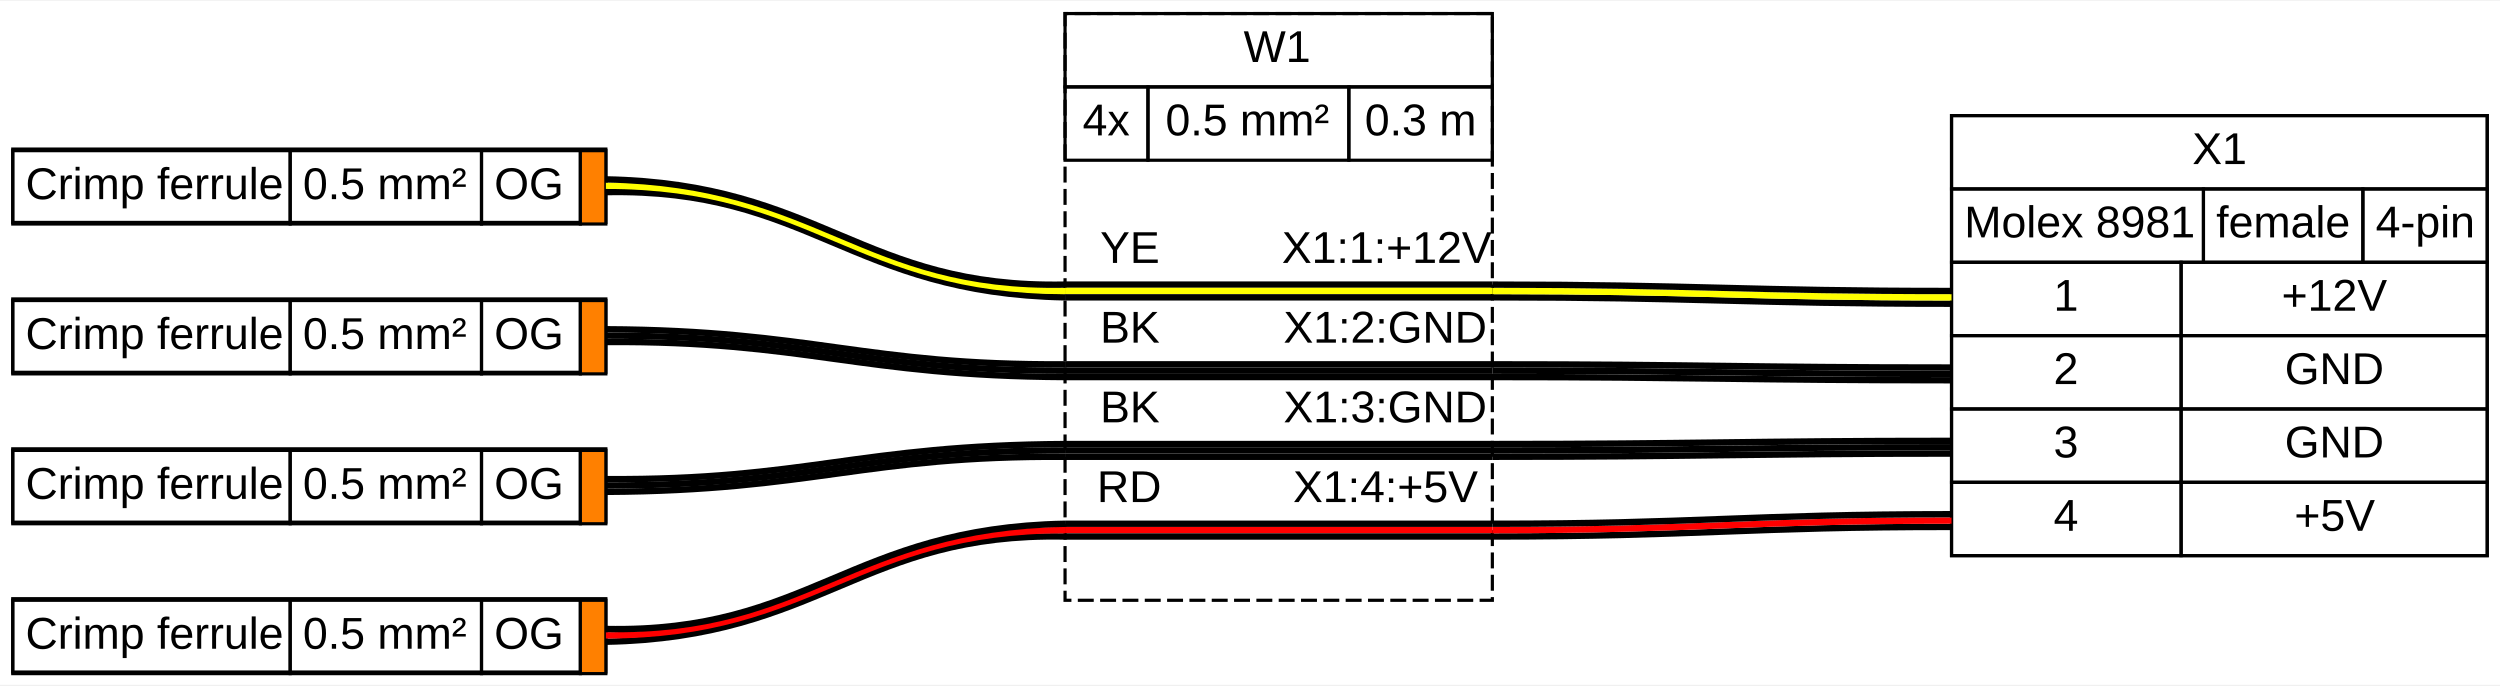
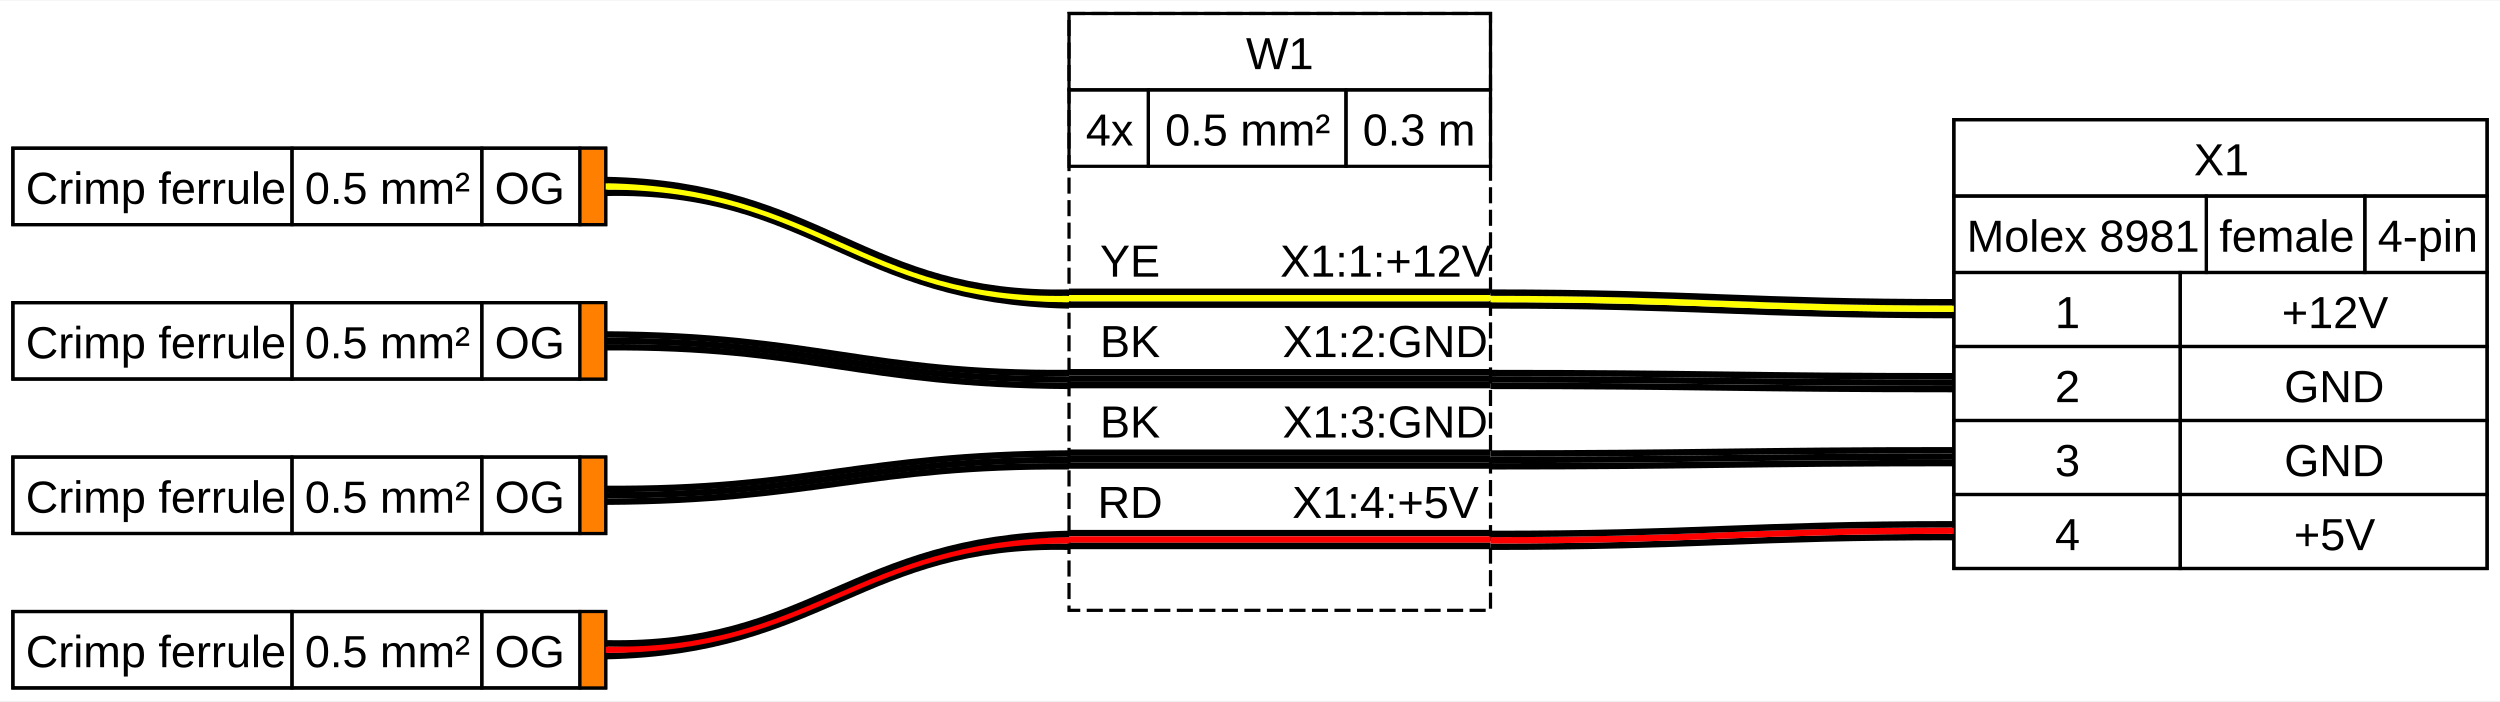
- <svg xmlns="http://www.w3.org/2000/svg" width="784pt" height="215pt" viewBox="0.00 0.00 784.00 214.50">
-   <g id="graph0" class="graph" transform="scale(1 1) rotate(0) translate(4 210.5)">
-     <polygon fill="#ffffff" stroke="none" points="-4,4 -4,-210.5 780,-210.5 780,4 -4,4" />
+ <svg xmlns="http://www.w3.org/2000/svg" width="777pt" height="218pt" viewBox="0.00 0.00 777.00 217.62">
+   <g id="graph0" class="graph" transform="scale(1 1) rotate(0) translate(4 213.62)">
+     <polygon fill="#ffffff" stroke="none" points="-4,4 -4,-213.62 773,-213.62 773,4 -4,4" />
    <g id="node1" class="node">
-       <polygon fill="#ffffff" stroke="black" points="186,-164 0,-164 0,-141 186,-141 186,-164" />
-       <polygon fill="none" stroke="black" points="0,-140.5 0,-163.5 87,-163.5 87,-140.5 0,-140.5" />
-       <text text-anchor="start" x="4" y="-148.3" font-family="arial" font-size="14.00">Crimp ferrule</text>
-       <polygon fill="none" stroke="black" points="87,-140.5 87,-163.5 147,-163.5 147,-140.5 87,-140.5" />
-       <text text-anchor="start" x="91" y="-148.3" font-family="arial" font-size="14.00">0.5 mm²</text>
-       <polygon fill="none" stroke="black" points="147,-140.5 147,-163.5 178,-163.5 178,-140.5 147,-140.5" />
-       <text text-anchor="start" x="151" y="-148.3" font-family="arial" font-size="14.00">OG</text>
-       <polygon fill="#ff8000" stroke="none" points="178,-140.5 178,-163.5 186,-163.5 186,-140.5 178,-140.5" />
-       <polygon fill="none" stroke="black" points="178,-140.5 178,-163.5 186,-163.5 186,-140.5 178,-140.5" />
+       <polygon fill="#ffffff" stroke="black" points="184.25,-167.75 0,-167.75 0,-144 184.25,-144 184.25,-167.75" />
+       <polygon fill="none" stroke="black" points="0,-144 0,-167.75 86.75,-167.75 86.75,-144 0,-144" />
+       <text text-anchor="start" x="4" y="-150.45" font-family="arial" font-size="14.00">Crimp ferrule</text>
+       <polygon fill="none" stroke="black" points="86.75,-144 86.75,-167.75 145.75,-167.75 145.75,-144 86.75,-144" />
+       <text text-anchor="start" x="90.75" y="-150.45" font-family="arial" font-size="14.00">0.5 mm²</text>
+       <polygon fill="none" stroke="black" points="145.75,-144 145.75,-167.75 176.25,-167.75 176.25,-144 145.75,-144" />
+       <text text-anchor="start" x="149.75" y="-150.45" font-family="arial" font-size="14.00">OG</text>
+       <polygon fill="#ff8000" stroke="none" points="176.25,-144 176.25,-167.75 184.25,-167.75 184.25,-144 176.25,-144" />
+       <polygon fill="none" stroke="black" points="176.25,-144 176.25,-167.75 184.25,-167.75 184.25,-144 176.25,-144" />
    </g>
    <g id="node6" class="node">
-       <polygon fill="#ffffff" stroke="black" stroke-dasharray="5,2" points="464,-206.5 330,-206.5 330,-22.5 464,-22.5 464,-206.5" />
-       <polygon fill="none" stroke="black" points="330,-183.5 330,-206.5 464,-206.5 464,-183.5 330,-183.5" />
-       <text text-anchor="start" x="386" y="-191.3" font-family="arial" font-size="14.00">W1</text>
-       <polygon fill="none" stroke="black" points="330,-160.5 330,-183.5 356,-183.5 356,-160.5 330,-160.5" />
-       <text text-anchor="start" x="335.5" y="-168.3" font-family="arial" font-size="14.00">4x</text>
-       <polygon fill="none" stroke="black" points="356,-160.5 356,-183.5 419,-183.5 419,-160.5 356,-160.5" />
-       <text text-anchor="start" x="361.5" y="-168.3" font-family="arial" font-size="14.00">0.5 mm²</text>
-       <polygon fill="none" stroke="black" points="419,-160.5 419,-183.5 464,-183.5 464,-160.5 419,-160.5" />
-       <text text-anchor="start" x="424" y="-168.3" font-family="arial" font-size="14.00">0.3 m</text>
-       <text text-anchor="start" x="332" y="-147.3" font-family="arial" font-size="14.00"> </text>
-       <text text-anchor="start" x="341" y="-128.3" font-family="arial" font-size="14.00">     YE    </text>
-       <text text-anchor="start" x="398" y="-128.3" font-family="arial" font-size="14.00">X1:1:+12V</text>
-       <polygon fill="#000000" stroke="none" points="330,-120.5 330,-122.5 464,-122.5 464,-120.5 330,-120.5" />
-       <polygon fill="#ffff00" stroke="none" points="330,-118.5 330,-120.5 464,-120.5 464,-118.5 330,-118.5" />
-       <polygon fill="#000000" stroke="none" points="330,-116.5 330,-118.5 464,-118.5 464,-116.5 330,-116.5" />
-       <text text-anchor="start" x="341" y="-103.3" font-family="arial" font-size="14.00">     BK    </text>
-       <text text-anchor="start" x="398.5" y="-103.3" font-family="arial" font-size="14.00">X1:2:GND</text>
-       <polygon fill="#000000" stroke="none" points="330,-95.5 330,-97.5 464,-97.5 464,-95.5 330,-95.5" />
-       <polygon fill="#000000" stroke="none" points="330,-93.5 330,-95.5 464,-95.5 464,-93.5 330,-93.5" />
-       <polygon fill="#000000" stroke="none" points="330,-91.5 330,-93.5 464,-93.5 464,-91.5 330,-91.5" />
-       <text text-anchor="start" x="341" y="-78.3" font-family="arial" font-size="14.00">     BK    </text>
-       <text text-anchor="start" x="398.5" y="-78.3" font-family="arial" font-size="14.00">X1:3:GND</text>
-       <polygon fill="#000000" stroke="none" points="330,-70.5 330,-72.5 464,-72.5 464,-70.5 330,-70.5" />
-       <polygon fill="#000000" stroke="none" points="330,-68.5 330,-70.5 464,-70.5 464,-68.5 330,-68.5" />
-       <polygon fill="#000000" stroke="none" points="330,-66.5 330,-68.5 464,-68.5 464,-66.5 330,-66.5" />
-       <text text-anchor="start" x="340" y="-53.3" font-family="arial" font-size="14.00">     RD    </text>
-       <text text-anchor="start" x="401.5" y="-53.3" font-family="arial" font-size="14.00">X1:4:+5V</text>
-       <polygon fill="#000000" stroke="none" points="330,-45.5 330,-47.5 464,-47.5 464,-45.5 330,-45.5" />
-       <polygon fill="#ff0000" stroke="none" points="330,-43.5 330,-45.5 464,-45.5 464,-43.5 330,-43.5" />
-       <polygon fill="#000000" stroke="none" points="330,-41.5 330,-43.5 464,-43.5 464,-41.5 330,-41.5" />
-       <text text-anchor="start" x="332" y="-28.3" font-family="arial" font-size="14.00"> </text>
+       <polygon fill="#ffffff" stroke="black" stroke-dasharray="5,2" points="459.25,-209.62 328.25,-209.62 328.25,-24.12 459.25,-24.12 459.25,-209.62" />
+       <polygon fill="none" stroke="black" points="328.25,-185.88 328.25,-209.62 459.25,-209.62 459.25,-185.88 328.25,-185.88" />
+       <text text-anchor="start" x="383.25" y="-192.32" font-family="arial" font-size="14.00">W1</text>
+       <polygon fill="none" stroke="black" points="328.25,-162.12 328.25,-185.88 352.92,-185.88 352.92,-162.12 328.25,-162.12" />
+       <text text-anchor="start" x="333.46" y="-168.57" font-family="arial" font-size="14.00">4x</text>
+       <polygon fill="none" stroke="black" points="352.92,-162.12 352.92,-185.88 414.33,-185.88 414.33,-162.12 352.92,-162.12" />
+       <text text-anchor="start" x="358.12" y="-168.57" font-family="arial" font-size="14.00">0.5 mm²</text>
+       <polygon fill="none" stroke="black" points="414.33,-162.12 414.33,-185.88 459.25,-185.88 459.25,-162.12 414.33,-162.12" />
+       <text text-anchor="start" x="419.54" y="-168.57" font-family="arial" font-size="14.00">0.3 m</text>
+       <text text-anchor="start" x="329.88" y="-146.82" font-family="arial" font-size="14.00"> </text>
+       <text text-anchor="start" x="337.88" y="-127.83" font-family="arial" font-size="14.00">     YE    </text>
+       <text text-anchor="start" x="393.88" y="-127.83" font-family="arial" font-size="14.00">X1:1:+12V</text>
+       <polygon fill="#000000" stroke="none" points="328.25,-122.12 328.25,-124.12 459.25,-124.12 459.25,-122.12 328.25,-122.12" />
+       <polygon fill="#ffff00" stroke="none" points="328.25,-120.12 328.25,-122.12 459.25,-122.12 459.25,-120.12 328.25,-120.12" />
+       <polygon fill="#000000" stroke="none" points="328.25,-118.12 328.25,-120.12 459.25,-120.12 459.25,-118.12 328.25,-118.12" />
+       <text text-anchor="start" x="337.88" y="-102.83" font-family="arial" font-size="14.00">     BK    </text>
+       <text text-anchor="start" x="394.62" y="-102.83" font-family="arial" font-size="14.00">X1:2:GND</text>
+       <polygon fill="#000000" stroke="none" points="328.25,-97.12 328.25,-99.12 459.25,-99.12 459.25,-97.12 328.25,-97.12" />
+       <polygon fill="#000000" stroke="none" points="328.25,-95.12 328.25,-97.12 459.25,-97.12 459.25,-95.12 328.25,-95.12" />
+       <polygon fill="#000000" stroke="none" points="328.25,-93.12 328.25,-95.12 459.25,-95.12 459.25,-93.12 328.25,-93.12" />
+       <text text-anchor="start" x="337.88" y="-77.83" font-family="arial" font-size="14.00">     BK    </text>
+       <text text-anchor="start" x="394.62" y="-77.83" font-family="arial" font-size="14.00">X1:3:GND</text>
+       <polygon fill="#000000" stroke="none" points="328.25,-72.12 328.25,-74.12 459.25,-74.12 459.25,-72.12 328.25,-72.12" />
+       <polygon fill="#000000" stroke="none" points="328.25,-70.12 328.25,-72.12 459.25,-72.12 459.25,-70.12 328.25,-70.12" />
+       <polygon fill="#000000" stroke="none" points="328.25,-68.12 328.25,-70.12 459.25,-70.12 459.25,-68.12 328.25,-68.12" />
+       <text text-anchor="start" x="337.12" y="-52.83" font-family="arial" font-size="14.00">     RD    </text>
+       <text text-anchor="start" x="397.62" y="-52.83" font-family="arial" font-size="14.00">X1:4:+5V</text>
+       <polygon fill="#000000" stroke="none" points="328.25,-47.12 328.25,-49.12 459.25,-49.12 459.25,-47.12 328.25,-47.12" />
+       <polygon fill="#ff0000" stroke="none" points="328.25,-45.12 328.25,-47.12 459.25,-47.12 459.25,-45.12 328.25,-45.12" />
+       <polygon fill="#000000" stroke="none" points="328.25,-43.12 328.25,-45.12 459.25,-45.12 459.25,-43.12 328.25,-43.12" />
+       <text text-anchor="start" x="329.88" y="-27.82" font-family="arial" font-size="14.00"> </text>
    </g>
    <g id="edge1" class="edge">
-       <path fill="none" stroke="#000000" stroke-width="2" d="M186,-150.5C249.79,-151.78 262.47,-118.78 330,-117.5" />
-       <path fill="none" stroke="#ffff00" stroke-width="2" d="M186,-152.5C251.66,-152.5 264.34,-119.5 330,-119.5" />
-       <path fill="none" stroke="#000000" stroke-width="2" d="M186,-154.5C253.53,-153.22 266.21,-120.22 330,-121.5" />
+       <path fill="none" stroke="#000000" stroke-width="2" d="M184.25,-153.88C248.23,-155.21 260.5,-120.21 328.25,-118.88" />
+       <path fill="none" stroke="#ffff00" stroke-width="2" d="M184.25,-155.88C250.11,-155.88 262.39,-120.88 328.25,-120.88" />
+       <path fill="none" stroke="#000000" stroke-width="2" d="M184.25,-157.87C252,-156.54 264.27,-121.54 328.25,-122.87" />
    </g>
    <g id="node2" class="node">
-       <polygon fill="#ffffff" stroke="black" points="186,-117 0,-117 0,-94 186,-94 186,-117" />
-       <polygon fill="none" stroke="black" points="0,-93.5 0,-116.5 87,-116.5 87,-93.5 0,-93.5" />
-       <text text-anchor="start" x="4" y="-101.3" font-family="arial" font-size="14.00">Crimp ferrule</text>
-       <polygon fill="none" stroke="black" points="87,-93.5 87,-116.5 147,-116.5 147,-93.5 87,-93.5" />
-       <text text-anchor="start" x="91" y="-101.3" font-family="arial" font-size="14.00">0.5 mm²</text>
-       <polygon fill="none" stroke="black" points="147,-93.5 147,-116.5 178,-116.5 178,-93.5 147,-93.5" />
-       <text text-anchor="start" x="151" y="-101.3" font-family="arial" font-size="14.00">OG</text>
-       <polygon fill="#ff8000" stroke="none" points="178,-93.5 178,-116.5 186,-116.5 186,-93.5 178,-93.5" />
-       <polygon fill="none" stroke="black" points="178,-93.5 178,-116.5 186,-116.5 186,-93.5 178,-93.5" />
+       <polygon fill="#ffffff" stroke="black" points="184.25,-119.75 0,-119.75 0,-96 184.25,-96 184.25,-119.75" />
+       <polygon fill="none" stroke="black" points="0,-96 0,-119.75 86.75,-119.75 86.75,-96 0,-96" />
+       <text text-anchor="start" x="4" y="-102.45" font-family="arial" font-size="14.00">Crimp ferrule</text>
+       <polygon fill="none" stroke="black" points="86.75,-96 86.75,-119.75 145.75,-119.75 145.75,-96 86.75,-96" />
+       <text text-anchor="start" x="90.75" y="-102.45" font-family="arial" font-size="14.00">0.5 mm²</text>
+       <polygon fill="none" stroke="black" points="145.75,-96 145.75,-119.75 176.25,-119.75 176.25,-96 145.75,-96" />
+       <text text-anchor="start" x="149.75" y="-102.45" font-family="arial" font-size="14.00">OG</text>
+       <polygon fill="#ff8000" stroke="none" points="176.25,-96 176.25,-119.75 184.25,-119.75 184.25,-96 176.25,-96" />
+       <polygon fill="none" stroke="black" points="176.25,-96 176.25,-119.75 184.25,-119.75 184.25,-96 176.25,-96" />
    </g>
    <g id="edge3" class="edge">
-       <path fill="none" stroke="#000000" stroke-width="2" d="M186,-103.5C249.04,-103.86 264.66,-92.86 330,-92.5" />
-       <path fill="none" stroke="#000000" stroke-width="2" d="M186,-105.5C250.19,-105.5 265.81,-94.5 330,-94.5" />
-       <path fill="none" stroke="#000000" stroke-width="2" d="M186,-107.5C251.34,-107.14 266.96,-96.14 330,-96.5" />
+       <path fill="none" stroke="#000000" stroke-width="2" d="M184.25,-105.88C247.25,-106.29 262.81,-94.29 328.25,-93.88" />
+       <path fill="none" stroke="#000000" stroke-width="2" d="M184.25,-107.87C248.47,-107.87 264.03,-95.87 328.25,-95.87" />
+       <path fill="none" stroke="#000000" stroke-width="2" d="M184.25,-109.87C249.69,-109.46 265.25,-97.46 328.25,-97.87" />
    </g>
    <g id="node3" class="node">
-       <polygon fill="#ffffff" stroke="black" points="186,-70 0,-70 0,-47 186,-47 186,-70" />
-       <polygon fill="none" stroke="black" points="0,-46.5 0,-69.5 87,-69.5 87,-46.5 0,-46.5" />
-       <text text-anchor="start" x="4" y="-54.3" font-family="arial" font-size="14.00">Crimp ferrule</text>
-       <polygon fill="none" stroke="black" points="87,-46.5 87,-69.5 147,-69.5 147,-46.5 87,-46.5" />
-       <text text-anchor="start" x="91" y="-54.3" font-family="arial" font-size="14.00">0.5 mm²</text>
-       <polygon fill="none" stroke="black" points="147,-46.5 147,-69.5 178,-69.5 178,-46.5 147,-46.5" />
-       <text text-anchor="start" x="151" y="-54.3" font-family="arial" font-size="14.00">OG</text>
-       <polygon fill="#ff8000" stroke="none" points="178,-46.5 178,-69.5 186,-69.5 186,-46.5 178,-46.5" />
-       <polygon fill="none" stroke="black" points="178,-46.5 178,-69.5 186,-69.5 186,-46.5 178,-46.5" />
+       <polygon fill="#ffffff" stroke="black" points="184.25,-71.75 0,-71.75 0,-48 184.25,-48 184.25,-71.75" />
+       <polygon fill="none" stroke="black" points="0,-48 0,-71.75 86.75,-71.75 86.75,-48 0,-48" />
+       <text text-anchor="start" x="4" y="-54.45" font-family="arial" font-size="14.00">Crimp ferrule</text>
+       <polygon fill="none" stroke="black" points="86.75,-48 86.75,-71.75 145.75,-71.75 145.75,-48 86.75,-48" />
+       <text text-anchor="start" x="90.75" y="-54.45" font-family="arial" font-size="14.00">0.5 mm²</text>
+       <polygon fill="none" stroke="black" points="145.75,-48 145.75,-71.75 176.25,-71.75 176.25,-48 145.75,-48" />
+       <text text-anchor="start" x="149.75" y="-54.45" font-family="arial" font-size="14.00">OG</text>
+       <polygon fill="#ff8000" stroke="none" points="176.25,-48 176.25,-71.75 184.25,-71.75 184.25,-48 176.25,-48" />
+       <polygon fill="none" stroke="black" points="176.25,-48 176.25,-71.75 184.25,-71.75 184.25,-48 176.25,-48" />
    </g>
    <g id="edge5" class="edge">
-       <path fill="none" stroke="#000000" stroke-width="2" d="M186,-56.5C251.34,-56.86 266.96,-67.86 330,-67.5" />
-       <path fill="none" stroke="#000000" stroke-width="2" d="M186,-58.5C250.19,-58.5 265.81,-69.5 330,-69.5" />
-       <path fill="none" stroke="#000000" stroke-width="2" d="M186,-60.5C249.04,-60.14 264.66,-71.14 330,-71.5" />
+       <path fill="none" stroke="#000000" stroke-width="2" d="M184.25,-57.88C249.59,-58.24 265.21,-69.24 328.25,-68.88" />
+       <path fill="none" stroke="#000000" stroke-width="2" d="M184.25,-59.88C248.44,-59.88 264.06,-70.87 328.25,-70.88" />
+       <path fill="none" stroke="#000000" stroke-width="2" d="M184.25,-61.87C247.29,-61.51 262.91,-72.51 328.25,-72.87" />
    </g>
    <g id="node4" class="node">
-       <polygon fill="#ffffff" stroke="black" points="186,-23 0,-23 0,0 186,0 186,-23" />
-       <polygon fill="none" stroke="black" points="0,0.5 0,-22.5 87,-22.5 87,0.5 0,0.5" />
-       <text text-anchor="start" x="4" y="-7.3" font-family="arial" font-size="14.00">Crimp ferrule</text>
-       <polygon fill="none" stroke="black" points="87,0.5 87,-22.5 147,-22.5 147,0.5 87,0.5" />
-       <text text-anchor="start" x="91" y="-7.3" font-family="arial" font-size="14.00">0.5 mm²</text>
-       <polygon fill="none" stroke="black" points="147,0.5 147,-22.5 178,-22.5 178,0.5 147,0.5" />
-       <text text-anchor="start" x="151" y="-7.3" font-family="arial" font-size="14.00">OG</text>
-       <polygon fill="#ff8000" stroke="none" points="178,0.5 178,-22.5 186,-22.5 186,0.5 178,0.5" />
-       <polygon fill="none" stroke="black" points="178,0.5 178,-22.5 186,-22.5 186,0.5 178,0.5" />
+       <polygon fill="#ffffff" stroke="black" points="184.25,-23.75 0,-23.75 0,0 184.25,0 184.25,-23.75" />
+       <polygon fill="none" stroke="black" points="0,0 0,-23.75 86.75,-23.75 86.75,0 0,0" />
+       <text text-anchor="start" x="4" y="-6.45" font-family="arial" font-size="14.00">Crimp ferrule</text>
+       <polygon fill="none" stroke="black" points="86.75,0 86.75,-23.75 145.75,-23.75 145.75,0 86.75,0" />
+       <text text-anchor="start" x="90.75" y="-6.45" font-family="arial" font-size="14.00">0.5 mm²</text>
+       <polygon fill="none" stroke="black" points="145.75,0 145.75,-23.75 176.25,-23.75 176.25,0 145.75,0" />
+       <text text-anchor="start" x="149.75" y="-6.45" font-family="arial" font-size="14.00">OG</text>
+       <polygon fill="#ff8000" stroke="none" points="176.25,0 176.25,-23.75 184.25,-23.75 184.25,0 176.25,0" />
+       <polygon fill="none" stroke="black" points="176.25,0 176.25,-23.75 184.25,-23.75 184.25,0 176.25,0" />
    </g>
    <g id="edge7" class="edge">
-       <path fill="none" stroke="#000000" stroke-width="2" d="M186,-9.5C253.53,-10.78 266.21,-43.78 330,-42.5" />
-       <path fill="none" stroke="#ff0000" stroke-width="2" d="M186,-11.5C251.66,-11.5 264.34,-44.5 330,-44.5" />
-       <path fill="none" stroke="#000000" stroke-width="2" d="M186,-13.5C249.79,-12.22 262.47,-45.22 330,-46.5" />
+       <path fill="none" stroke="#000000" stroke-width="2" d="M184.25,-9.88C251.89,-11.19 264.37,-45.19 328.25,-43.88" />
+       <path fill="none" stroke="#ff0000" stroke-width="2" d="M184.25,-11.88C250.01,-11.88 262.49,-45.88 328.25,-45.88" />
+       <path fill="none" stroke="#000000" stroke-width="2" d="M184.25,-13.87C248.13,-12.56 260.61,-46.56 328.25,-47.87" />
    </g>
    <g id="node5" class="node">
-       <polygon fill="#ffffff" stroke="black" points="776,-174.5 608,-174.5 608,-36.5 776,-36.5 776,-174.5" />
-       <polygon fill="none" stroke="black" points="608,-151.5 608,-174.5 776,-174.5 776,-151.5 608,-151.5" />
-       <text text-anchor="start" x="683.5" y="-159.3" font-family="arial" font-size="14.00">X1</text>
-       <polygon fill="none" stroke="black" points="608,-128.5 608,-151.5 687,-151.5 687,-128.5 608,-128.5" />
-       <text text-anchor="start" x="612" y="-136.3" font-family="arial" font-size="14.00">Molex 8981</text>
-       <polygon fill="none" stroke="black" points="687,-128.5 687,-151.5 737,-151.5 737,-128.5 687,-128.5" />
-       <text text-anchor="start" x="691" y="-136.3" font-family="arial" font-size="14.00">female</text>
-       <polygon fill="none" stroke="black" points="737,-128.5 737,-151.5 776,-151.5 776,-128.5 737,-128.5" />
-       <text text-anchor="start" x="741" y="-136.3" font-family="arial" font-size="14.00">4-pin</text>
-       <polygon fill="none" stroke="black" points="608,-105.5 608,-128.5 680,-128.5 680,-105.5 608,-105.5" />
-       <text text-anchor="start" x="640" y="-113.3" font-family="arial" font-size="14.00">1</text>
-       <polygon fill="none" stroke="black" points="680,-105.5 680,-128.5 776,-128.5 776,-105.5 680,-105.5" />
-       <text text-anchor="start" x="711.5" y="-113.3" font-family="arial" font-size="14.00">+12V</text>
-       <polygon fill="none" stroke="black" points="608,-82.5 608,-105.5 680,-105.5 680,-82.5 608,-82.5" />
-       <text text-anchor="start" x="640" y="-90.3" font-family="arial" font-size="14.00">2</text>
-       <polygon fill="none" stroke="black" points="680,-82.5 680,-105.5 776,-105.5 776,-82.5 680,-82.5" />
-       <text text-anchor="start" x="712.5" y="-90.3" font-family="arial" font-size="14.00">GND</text>
-       <polygon fill="none" stroke="black" points="608,-59.5 608,-82.5 680,-82.5 680,-59.5 608,-59.5" />
-       <text text-anchor="start" x="640" y="-67.3" font-family="arial" font-size="14.00">3</text>
-       <polygon fill="none" stroke="black" points="680,-59.5 680,-82.5 776,-82.5 776,-59.5 680,-59.5" />
-       <text text-anchor="start" x="712.5" y="-67.3" font-family="arial" font-size="14.00">GND</text>
-       <polygon fill="none" stroke="black" points="608,-36.5 608,-59.5 680,-59.5 680,-36.5 608,-36.5" />
-       <text text-anchor="start" x="640" y="-44.3" font-family="arial" font-size="14.00">4</text>
-       <polygon fill="none" stroke="black" points="680,-36.5 680,-59.5 776,-59.5 776,-36.5 680,-36.5" />
-       <text text-anchor="start" x="715.5" y="-44.3" font-family="arial" font-size="14.00">+5V</text>
+       <polygon fill="#ffffff" stroke="black" points="769,-176.62 603.25,-176.62 603.25,-37.12 769,-37.12 769,-176.62" />
+       <polygon fill="none" stroke="black" points="603.25,-152.88 603.25,-176.62 769,-176.62 769,-152.88 603.25,-152.88" />
+       <text text-anchor="start" x="677.88" y="-159.32" font-family="arial" font-size="14.00">X1</text>
+       <polygon fill="none" stroke="black" points="603.25,-129.12 603.25,-152.88 681.75,-152.88 681.75,-129.12 603.25,-129.12" />
+       <text text-anchor="start" x="607.25" y="-135.57" font-family="arial" font-size="14.00">Molex 8981</text>
+       <polygon fill="none" stroke="black" points="681.75,-129.12 681.75,-152.88 731,-152.88 731,-129.12 681.75,-129.12" />
+       <text text-anchor="start" x="685.75" y="-135.57" font-family="arial" font-size="14.00">female</text>
+       <polygon fill="none" stroke="black" points="731,-129.12 731,-152.88 769,-152.88 769,-129.12 731,-129.12" />
+       <text text-anchor="start" x="735" y="-135.57" font-family="arial" font-size="14.00">4-pin</text>
+       <polygon fill="none" stroke="black" points="603.25,-106.12 603.25,-129.12 673.62,-129.12 673.62,-106.12 603.25,-106.12" />
+       <text text-anchor="start" x="634.69" y="-111.83" font-family="arial" font-size="14.00">1</text>
+       <polygon fill="none" stroke="black" points="673.62,-106.12 673.62,-129.12 769,-129.12 769,-106.12 673.62,-106.12" />
+       <text text-anchor="start" x="705.19" y="-111.83" font-family="arial" font-size="14.00">+12V</text>
+       <polygon fill="none" stroke="black" points="603.25,-83.12 603.25,-106.12 673.62,-106.12 673.62,-83.12 603.25,-83.12" />
+       <text text-anchor="start" x="634.69" y="-88.83" font-family="arial" font-size="14.00">2</text>
+       <polygon fill="none" stroke="black" points="673.62,-83.12 673.62,-106.12 769,-106.12 769,-83.12 673.62,-83.12" />
+       <text text-anchor="start" x="705.94" y="-88.83" font-family="arial" font-size="14.00">GND</text>
+       <polygon fill="none" stroke="black" points="603.25,-60.12 603.25,-83.12 673.62,-83.12 673.62,-60.12 603.25,-60.12" />
+       <text text-anchor="start" x="634.69" y="-65.83" font-family="arial" font-size="14.00">3</text>
+       <polygon fill="none" stroke="black" points="673.62,-60.12 673.62,-83.12 769,-83.12 769,-60.12 673.62,-60.12" />
+       <text text-anchor="start" x="705.94" y="-65.83" font-family="arial" font-size="14.00">GND</text>
+       <polygon fill="none" stroke="black" points="603.25,-37.12 603.25,-60.12 673.62,-60.12 673.62,-37.12 603.25,-37.12" />
+       <text text-anchor="start" x="634.69" y="-42.83" font-family="arial" font-size="14.00">4</text>
+       <polygon fill="none" stroke="black" points="673.62,-37.12 673.62,-60.12 769,-60.12 769,-37.12 673.62,-37.12" />
+       <text text-anchor="start" x="708.94" y="-42.83" font-family="arial" font-size="14.00">+5V</text>
    </g>
    <g id="edge2" class="edge">
-       <path fill="none" stroke="#000000" stroke-width="2" d="M464,-117.5C527.76,-117.52 543.75,-115.52 608,-115.5" />
-       <path fill="none" stroke="#ffff00" stroke-width="2" d="M464,-119.5C528.01,-119.5 543.99,-117.5 608,-117.5" />
-       <path fill="none" stroke="#000000" stroke-width="2" d="M464,-121.5C528.25,-121.48 544.24,-119.48 608,-119.5" />
+       <path fill="none" stroke="#000000" stroke-width="2" d="M459.25,-118.88C522.89,-118.91 538.87,-115.91 603.25,-115.88" />
+       <path fill="none" stroke="#ffff00" stroke-width="2" d="M459.25,-120.87C523.26,-120.88 539.24,-117.88 603.25,-117.87" />
+       <path fill="none" stroke="#000000" stroke-width="2" d="M459.25,-122.87C523.63,-122.84 539.61,-119.84 603.25,-119.87" />
    </g>
    <g id="edge4" class="edge">
-       <path fill="none" stroke="#000000" stroke-width="2" d="M464,-92.5C527.88,-92.5 543.87,-91.5 608,-91.5" />
-       <path fill="none" stroke="#000000" stroke-width="2" d="M464,-94.5C528,-94.5 544,-93.5 608,-93.5" />
-       <path fill="none" stroke="#000000" stroke-width="2" d="M464,-96.5C528.13,-96.5 544.12,-95.5 608,-95.5" />
+       <path fill="none" stroke="#000000" stroke-width="2" d="M459.25,-93.88C523.13,-93.88 539.12,-92.88 603.25,-92.88" />
+       <path fill="none" stroke="#000000" stroke-width="2" d="M459.25,-95.88C523.25,-95.88 539.25,-94.88 603.25,-94.88" />
+       <path fill="none" stroke="#000000" stroke-width="2" d="M459.25,-97.87C523.38,-97.87 539.37,-96.87 603.25,-96.87" />
    </g>
    <g id="edge6" class="edge">
-       <path fill="none" stroke="#000000" stroke-width="2" d="M464,-67.5C528.13,-67.5 544.12,-68.5 608,-68.5" />
-       <path fill="none" stroke="#000000" stroke-width="2" d="M464,-69.5C528,-69.5 544,-70.5 608,-70.5" />
-       <path fill="none" stroke="#000000" stroke-width="2" d="M464,-71.5C527.88,-71.5 543.87,-72.5 608,-72.5" />
+       <path fill="none" stroke="#000000" stroke-width="2" d="M459.25,-68.88C523.38,-68.88 539.37,-69.88 603.25,-69.88" />
+       <path fill="none" stroke="#000000" stroke-width="2" d="M459.25,-70.88C523.25,-70.88 539.25,-71.88 603.25,-71.88" />
+       <path fill="none" stroke="#000000" stroke-width="2" d="M459.25,-72.87C523.13,-72.87 539.12,-73.87 603.25,-73.87" />
    </g>
    <g id="edge8" class="edge">
-       <path fill="none" stroke="#000000" stroke-width="2" d="M464,-42.5C528.38,-42.53 544.36,-45.53 608,-45.5" />
-       <path fill="none" stroke="#ff0000" stroke-width="2" d="M464,-44.5C528.01,-44.5 543.99,-47.5 608,-47.5" />
-       <path fill="none" stroke="#000000" stroke-width="2" d="M464,-46.5C527.64,-46.47 543.62,-49.47 608,-49.5" />
+       <path fill="none" stroke="#000000" stroke-width="2" d="M459.25,-43.88C523.63,-43.91 539.61,-46.91 603.25,-46.88" />
+       <path fill="none" stroke="#ff0000" stroke-width="2" d="M459.25,-45.88C523.26,-45.88 539.24,-48.88 603.25,-48.88" />
+       <path fill="none" stroke="#000000" stroke-width="2" d="M459.25,-47.87C522.89,-47.84 538.87,-50.84 603.25,-50.87" />
    </g>
  </g>
</svg>
